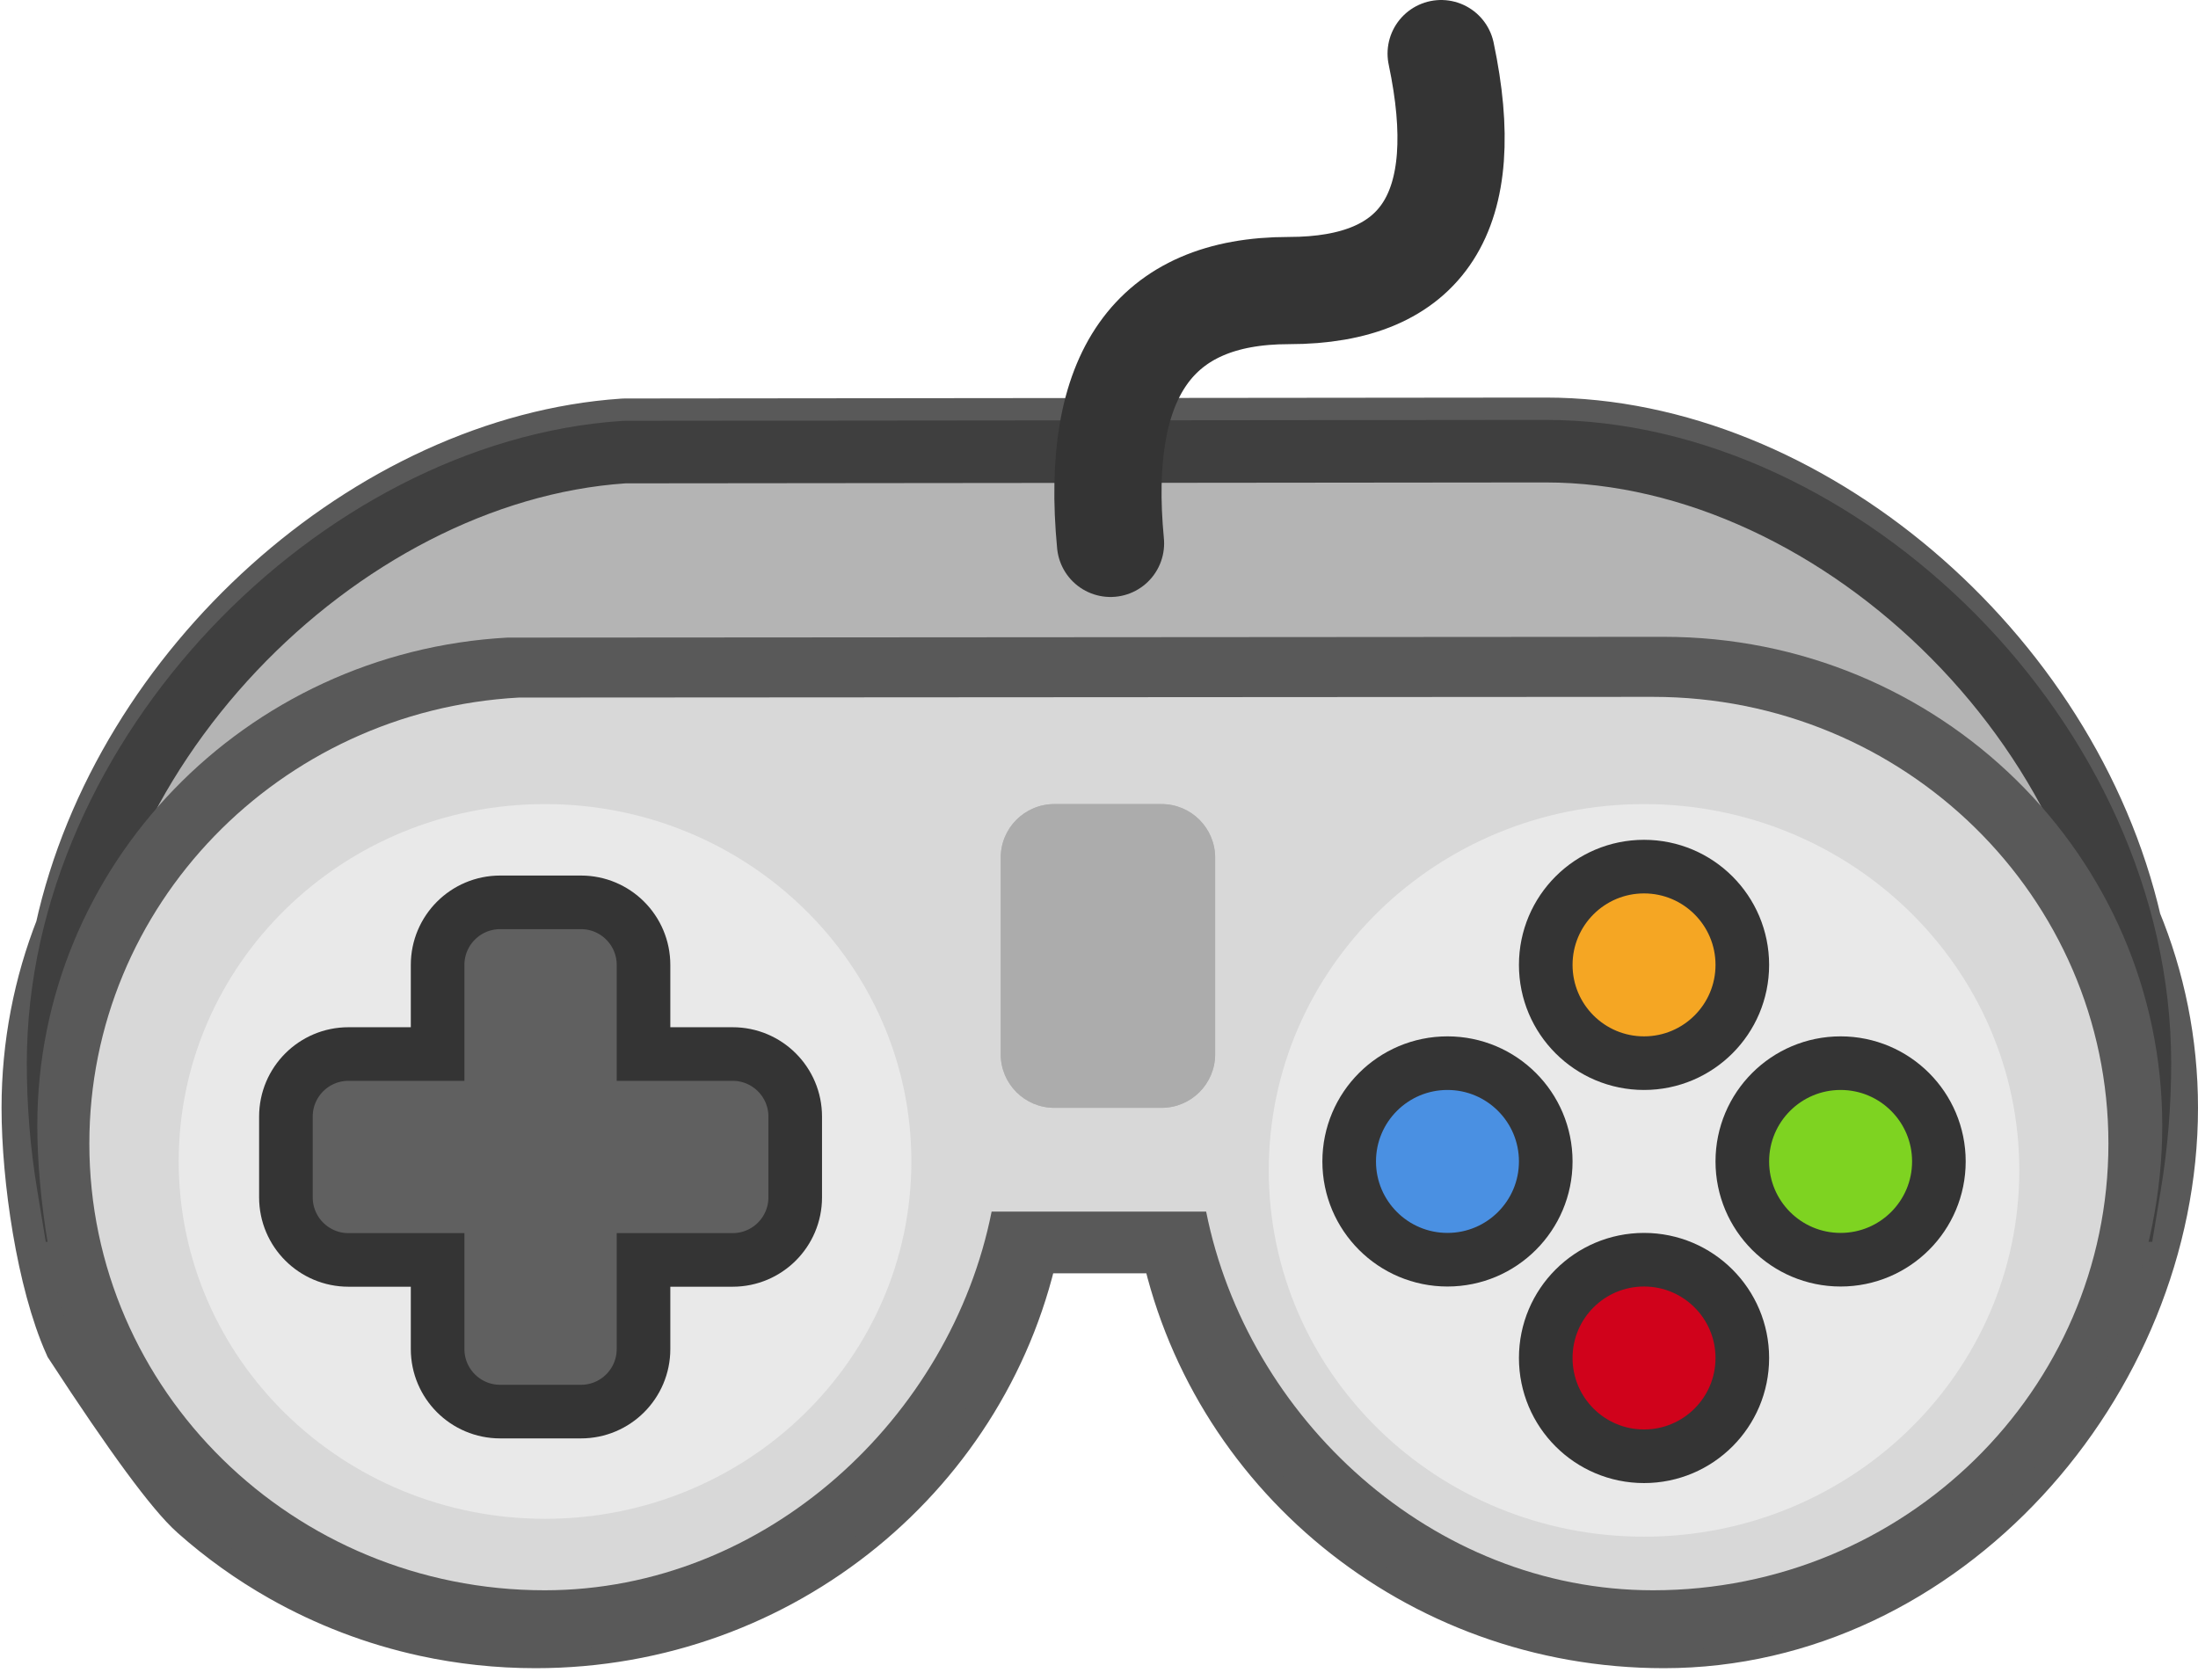
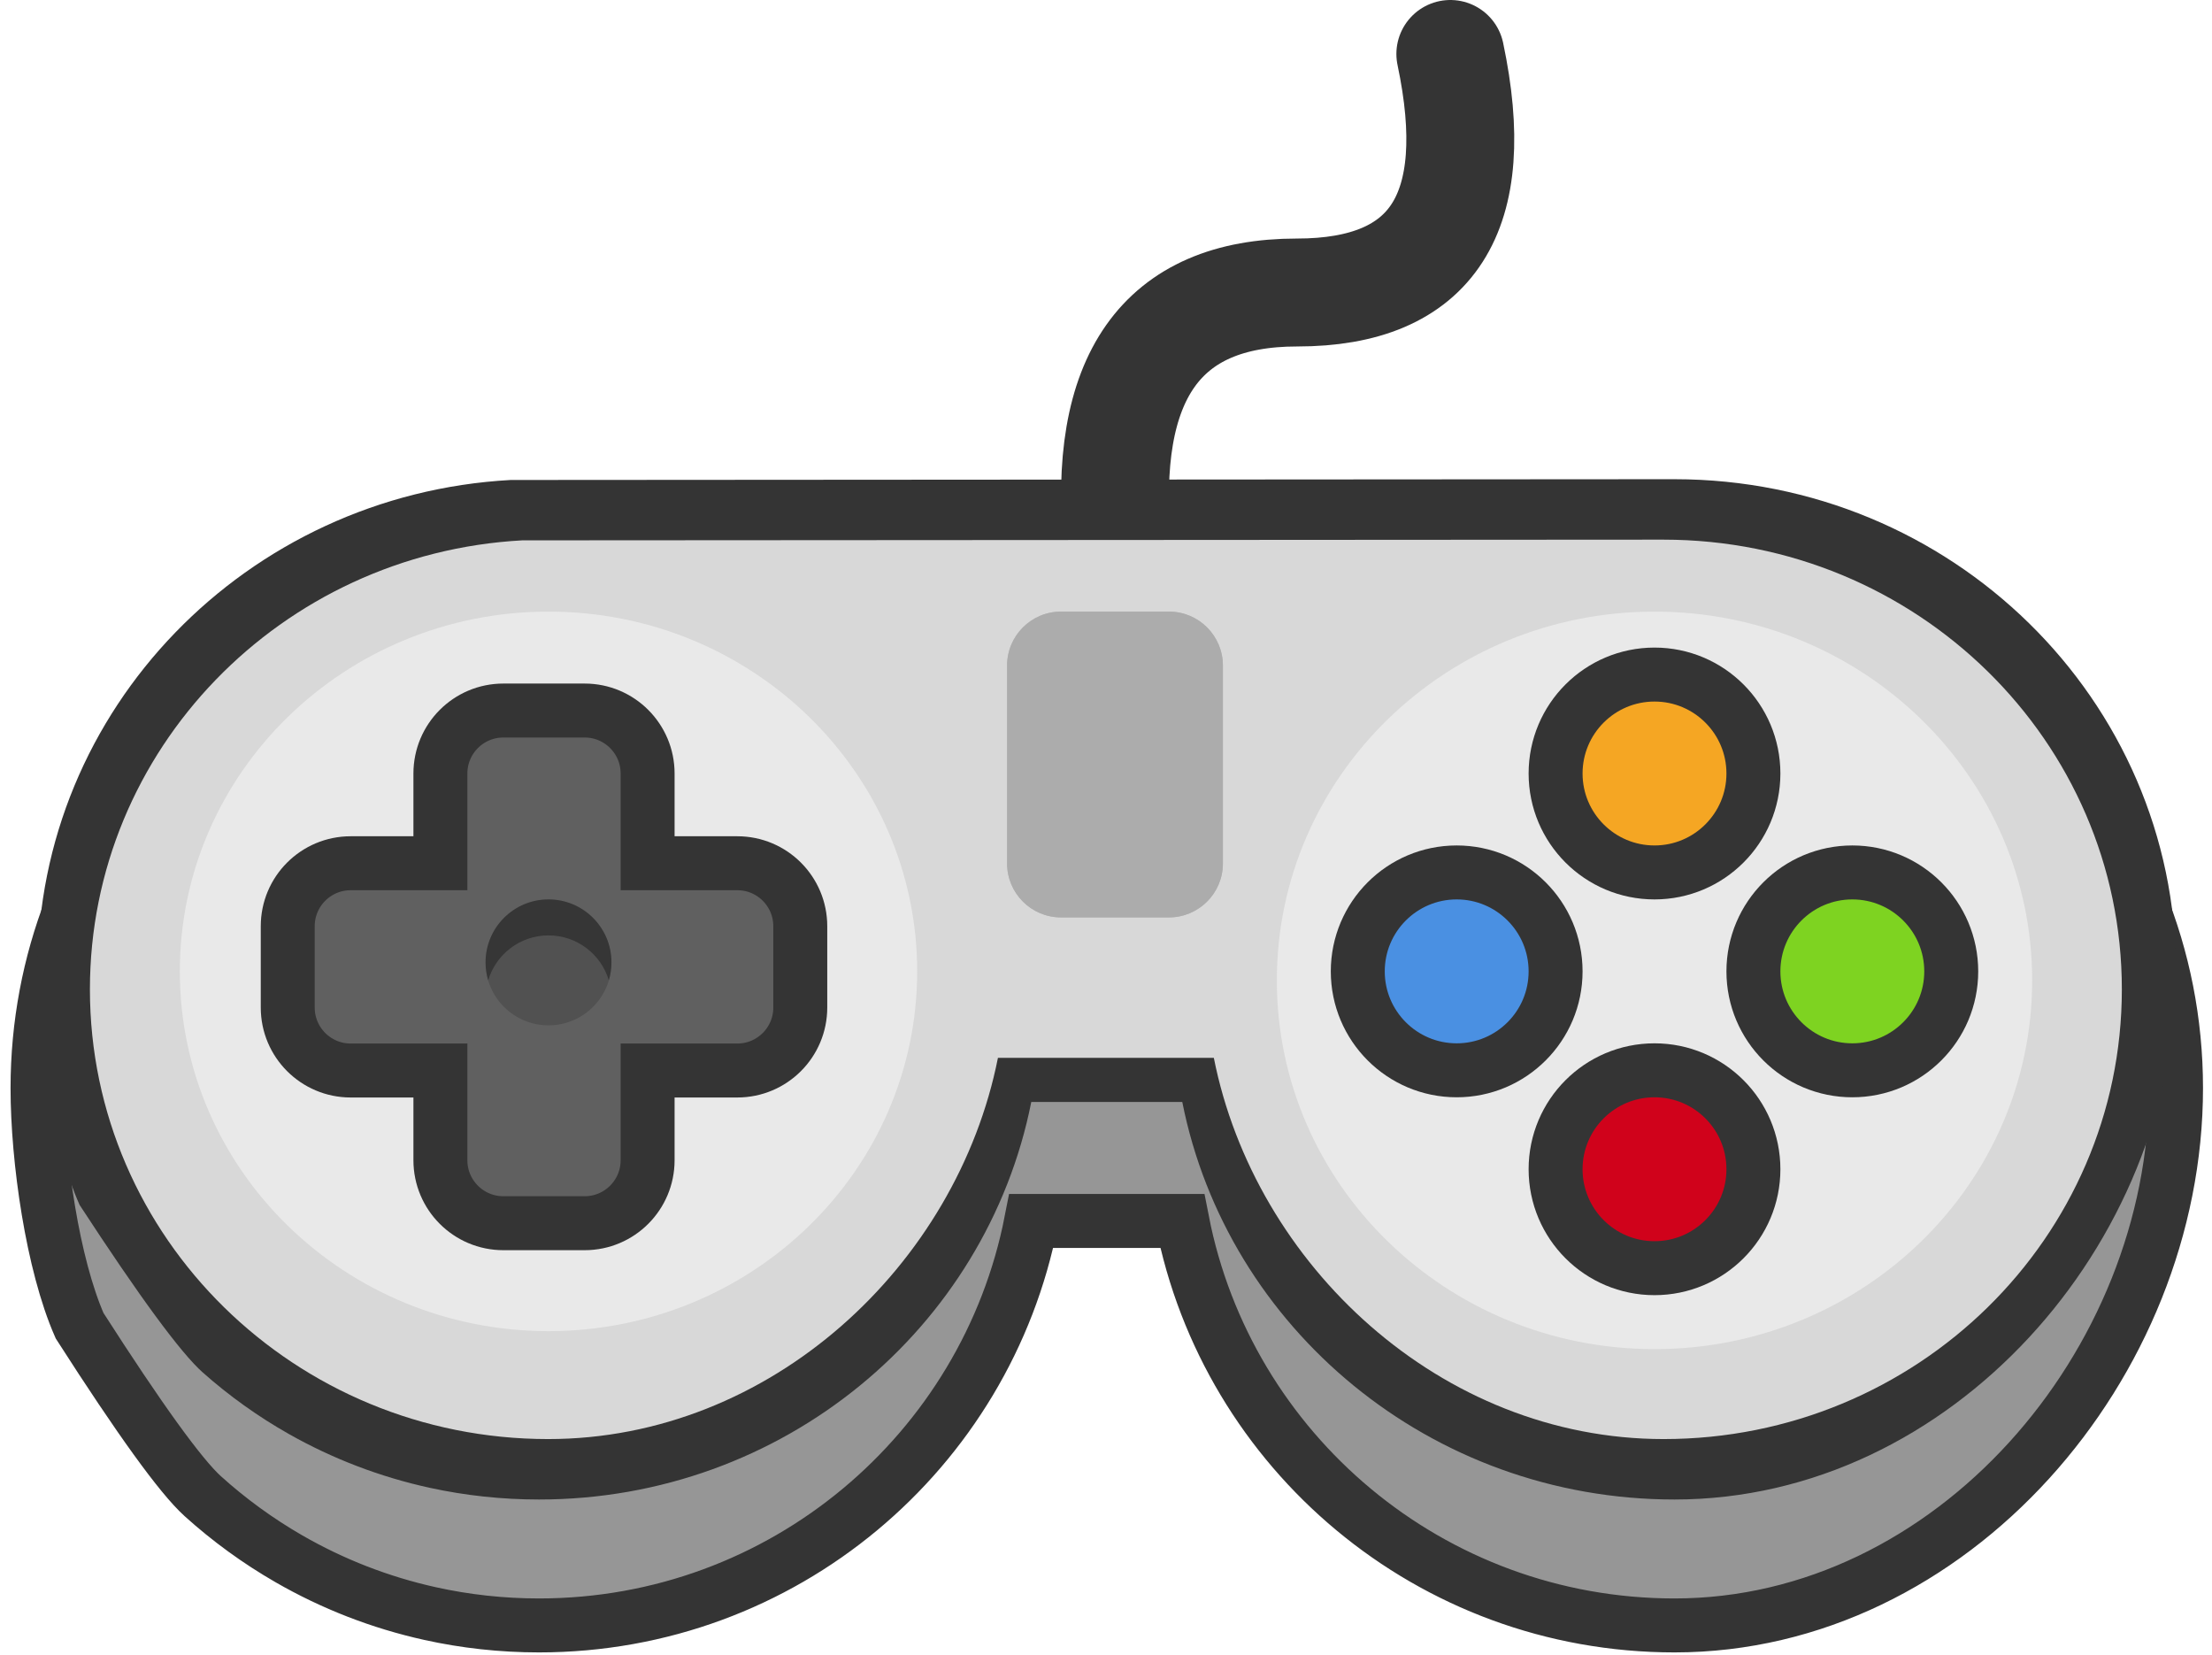
- <svg xmlns="http://www.w3.org/2000/svg" width="123px" height="94px" viewBox="0 0 123 94" cl-svg="1537569548476">
+ <svg xmlns="http://www.w3.org/2000/svg" width="123px" height="92px" viewBox="0 0 123 92" cl-svg="1537584721269">
  <defs />
  <g stroke="none" stroke-width="1" fill="none" fill-rule="evenodd">
    <g transform="translate(2, 3)">
-       <path d="M1.952,49.142 C5.168,34.541 18.926,22.26 32.881,21.305 L32.998,21.301 L84.02,21.25 C84.101,21.251 84.169,21.251 84.326,21.25 C84.411,21.25 84.411,21.25 84.5,21.25 C98.938,21.25 113.497,33.625 116.972,48.737 C118.28,51.906 119,55.37 119,59 C119,74.111 106.515,88.36 91.113,88.36 C77.546,88.36 66.242,78.855 63.742,66.262 L55.345,66.262 C52.845,78.855 41.541,88.36 27.974,88.36 C25.898,88.36 23.875,88.138 21.928,87.716 C19.126,87.108 16.481,86.086 14.065,84.72 C12.344,83.746 10.738,82.597 9.274,81.297 C8.052,80.213 5.769,77.108 2.426,71.984 C0.922,68.622 0.087,62.907 0.087,59 C0.087,55.524 0.748,52.2 1.952,49.142 Z" stroke="#595959" stroke-width="4" fill="#B4B4B4" fill-rule="nonzero" />
-       <path d="M61.984,64.373 L57.016,64.373 L56.954,64.75 L2.046,64.75 L1.804,63.286 C1.436,61.068 1.25,58.798 1.25,56.5 C1.25,39.271 16.938,23.396 32.881,22.305 L32.998,22.301 L84.02,22.25 C84.101,22.251 84.169,22.251 84.326,22.25 C84.411,22.25 84.411,22.25 84.5,22.25 C101.045,22.25 117.75,38.501 117.75,56.5 C117.75,58.798 117.564,61.068 117.196,63.286 L116.954,64.75 L62.046,64.75 L61.984,64.373 Z" stroke="#3F3F3F" stroke-width="3.5" fill="#B4B4B4" fill-rule="nonzero" />
-       <path d="M2.426,72.984 C0.922,69.622 0.087,63.907 0.087,60 C0.087,45.409 11.728,33.486 26.395,32.683 L90.587,32.64 C90.762,32.641 90.938,32.64 91.113,32.64 C106.515,32.64 119,44.889 119,60 C119,75.111 106.515,89.36 91.113,89.36 C77.546,89.36 66.242,79.855 63.742,67.262 L55.345,67.262 C52.845,79.855 41.541,89.36 27.974,89.36 C25.898,89.36 23.875,89.138 21.928,88.716 C19.126,88.108 16.481,87.086 14.065,85.72 C12.344,84.746 10.738,83.597 9.274,82.297 C8.052,81.213 5.769,78.108 2.426,72.984 Z" fill="#595959" fill-rule="nonzero" />
-       <path d="M90.026,36 C90.186,36.001 90.346,36 90.506,36 C104.579,36 115.987,47.193 115.987,61 C115.987,74.807 104.579,86 90.506,86 C78.11,86 67.781,76.315 65.496,64.808 L53.491,64.808 C51.206,76.315 40.877,86 28.481,86 C14.408,86 3,74.807 3,61 C3,47.668 13.637,36.773 27.038,36.039 L90.026,36 Z" fill="#D8D8D8" fill-rule="nonzero" />
-       <ellipse fill="#E9E9E9" fill-rule="nonzero" cx="28.5" cy="62" rx="20.5" ry="20" />
-       <ellipse fill="#E9E9E9" fill-rule="nonzero" cx="90" cy="62.5" rx="21" ry="20.5" />
-       <circle stroke="#343434" stroke-width="3" fill="#F5A623" fill-rule="nonzero" cx="90" cy="51" r="5.5" />
-       <circle stroke="#343434" stroke-width="3" fill="#D0021B" fill-rule="nonzero" cx="90" cy="73" r="5.5" />
-       <circle stroke="#343434" stroke-width="3" fill="#7ED321" fill-rule="nonzero" cx="101" cy="62" r="5.5" />
-       <circle stroke="#343434" stroke-width="3" fill="#4A90E2" fill-rule="nonzero" cx="79" cy="62" r="5.5" />
-       <path d="M34.011,55.989 L39,55.989 C40.933,55.989 42.5,57.556 42.5,59.489 L42.5,64.011 C42.5,65.944 40.933,67.511 39,67.511 L34.011,67.511 L34.011,72.5 C34.011,74.433 32.444,76 30.511,76 L25.989,76 C24.056,76 22.489,74.433 22.489,72.5 L22.489,67.511 L17.5,67.511 C15.567,67.511 14,65.944 14,64.011 L14,59.489 C14,57.556 15.567,55.989 17.5,55.989 L22.489,55.989 L22.489,51 C22.489,49.067 24.056,47.5 25.989,47.5 L30.511,47.5 C32.444,47.5 34.011,49.067 34.011,51 L34.011,55.989 Z" stroke="#343434" stroke-width="3" fill="#606060" fill-rule="nonzero" />
-       <g opacity="0.206" transform="translate(54, 42)">
+       <path d="M60.144,27.41 C59.244,17.977 62.57,13.261 70.12,13.261 C77.671,13.261 80.513,8.841 78.647,0" stroke="#343434" stroke-width="6" stroke-linecap="round" />
+       <path d="M32.881,29.306 L84.02,29.25 C84.411,29.25 84.411,29.25 84.5,29.25 C98.938,29.25 113.497,31.666 116.972,47.043 C118.28,50.268 119,53.793 119,57.486 C119,72.861 106.515,87.36 91.113,87.36 C77.546,87.36 66.242,77.689 63.742,64.875 L55.345,64.875 C52.845,77.689 41.541,87.36 27.974,87.36 C25.898,87.36 23.875,87.134 21.928,86.704 C19.126,86.086 16.481,85.047 14.065,83.656 C12.344,82.665 10.738,81.496 9.274,80.174 C8.052,79.07 5.769,75.911 2.426,70.698 C0.922,67.277 0.087,61.461 0.087,57.486 C0.087,53.95 0.748,50.567 1.952,47.455 C5.168,32.598 18.926,30.278 32.881,29.306 Z" stroke="#343434" stroke-width="3" fill="#969696" fill-rule="nonzero" />
+       <path d="M2.426,63.984 C0.922,60.622 0.087,54.907 0.087,51 C0.087,36.409 11.728,24.486 26.395,23.683 L90.587,23.64 C90.762,23.641 90.938,23.64 91.113,23.64 C106.515,23.64 119,35.889 119,51 C119,66.111 106.515,80.36 91.113,80.36 C77.546,80.36 66.242,70.855 63.742,58.262 L55.345,58.262 C52.845,70.855 41.541,80.36 27.974,80.36 C25.898,80.36 23.875,80.138 21.928,79.716 C19.126,79.108 16.481,78.086 14.065,76.72 C12.344,75.746 10.738,74.597 9.274,73.297 C8.052,72.213 5.769,69.108 2.426,63.984 Z" fill="#343434" fill-rule="nonzero" />
+       <path d="M90.026,27 C90.186,27.001 90.346,27 90.506,27 C104.579,27 115.987,38.193 115.987,52 C115.987,65.807 104.579,77 90.506,77 C78.11,77 67.781,67.315 65.496,55.808 L53.491,55.808 C51.206,67.315 40.877,77 28.481,77 C14.408,77 3,65.807 3,52 C3,38.668 13.637,27.773 27.038,27.039 L90.026,27 Z" fill="#D8D8D8" fill-rule="nonzero" />
+       <ellipse fill="#E9E9E9" fill-rule="nonzero" cx="28.5" cy="51" rx="20.5" ry="20" />
+       <ellipse fill="#E9E9E9" fill-rule="nonzero" cx="90" cy="51.5" rx="21" ry="20.5" />
+       <circle stroke="#343434" stroke-width="3" fill="#F5A623" fill-rule="nonzero" cx="90" cy="40" r="5.5" />
+       <circle stroke="#343434" stroke-width="3" fill="#D0021B" fill-rule="nonzero" cx="90" cy="62" r="5.5" />
+       <circle stroke="#343434" stroke-width="3" fill="#7ED321" fill-rule="nonzero" cx="101" cy="51" r="5.5" />
+       <circle stroke="#343434" stroke-width="3" fill="#4A90E2" fill-rule="nonzero" cx="79" cy="51" r="5.5" />
+       <path d="M34.011,44.989 L39,44.989 C40.933,44.989 42.5,46.556 42.5,48.489 L42.5,53.011 C42.5,54.944 40.933,56.511 39,56.511 L34.011,56.511 L34.011,61.5 C34.011,63.433 32.444,65 30.511,65 L25.989,65 C24.056,65 22.489,63.433 22.489,61.5 L22.489,56.511 L17.5,56.511 C15.567,56.511 14,54.944 14,53.011 L14,48.489 C14,46.556 15.567,44.989 17.5,44.989 L22.489,44.989 L22.489,40 C22.489,38.067 24.056,36.5 25.989,36.5 L30.511,36.5 C32.444,36.5 34.011,38.067 34.011,40 L34.011,44.989 Z" stroke="#343434" stroke-width="3" fill="#606060" fill-rule="nonzero" />
+       <g opacity="0.206" transform="translate(54, 31)">
        <g fill="#353535">
          <rect x="0" y="0" width="12" height="17" rx="3" />
        </g>
        <g fill="#000000" fill-rule="nonzero">
          <rect x="0" y="0" width="12" height="17" rx="3" />
        </g>
      </g>
-       <path d="M60.144,27.41 C59.244,17.977 62.57,13.261 70.12,13.261 C77.671,13.261 80.513,8.841 78.647,0" stroke="#343434" stroke-width="6" stroke-linecap="round" />
    </g>
+     <circle fill="#000000" opacity="0.163" cx="30.5" cy="53.5" r="3.5" />
+     <path d="M27.145,54.5 C27.051,54.183 27,53.847 27,53.5 C27,51.567 28.567,50 30.5,50 C32.433,50 34,51.567 34,53.5 C34,53.847 33.949,54.183 33.855,54.5 C33.425,53.054 32.086,52 30.5,52 C28.914,52 27.575,53.054 27.145,54.5 Z" fill="#000000" opacity="0.336" />
  </g>
</svg>
